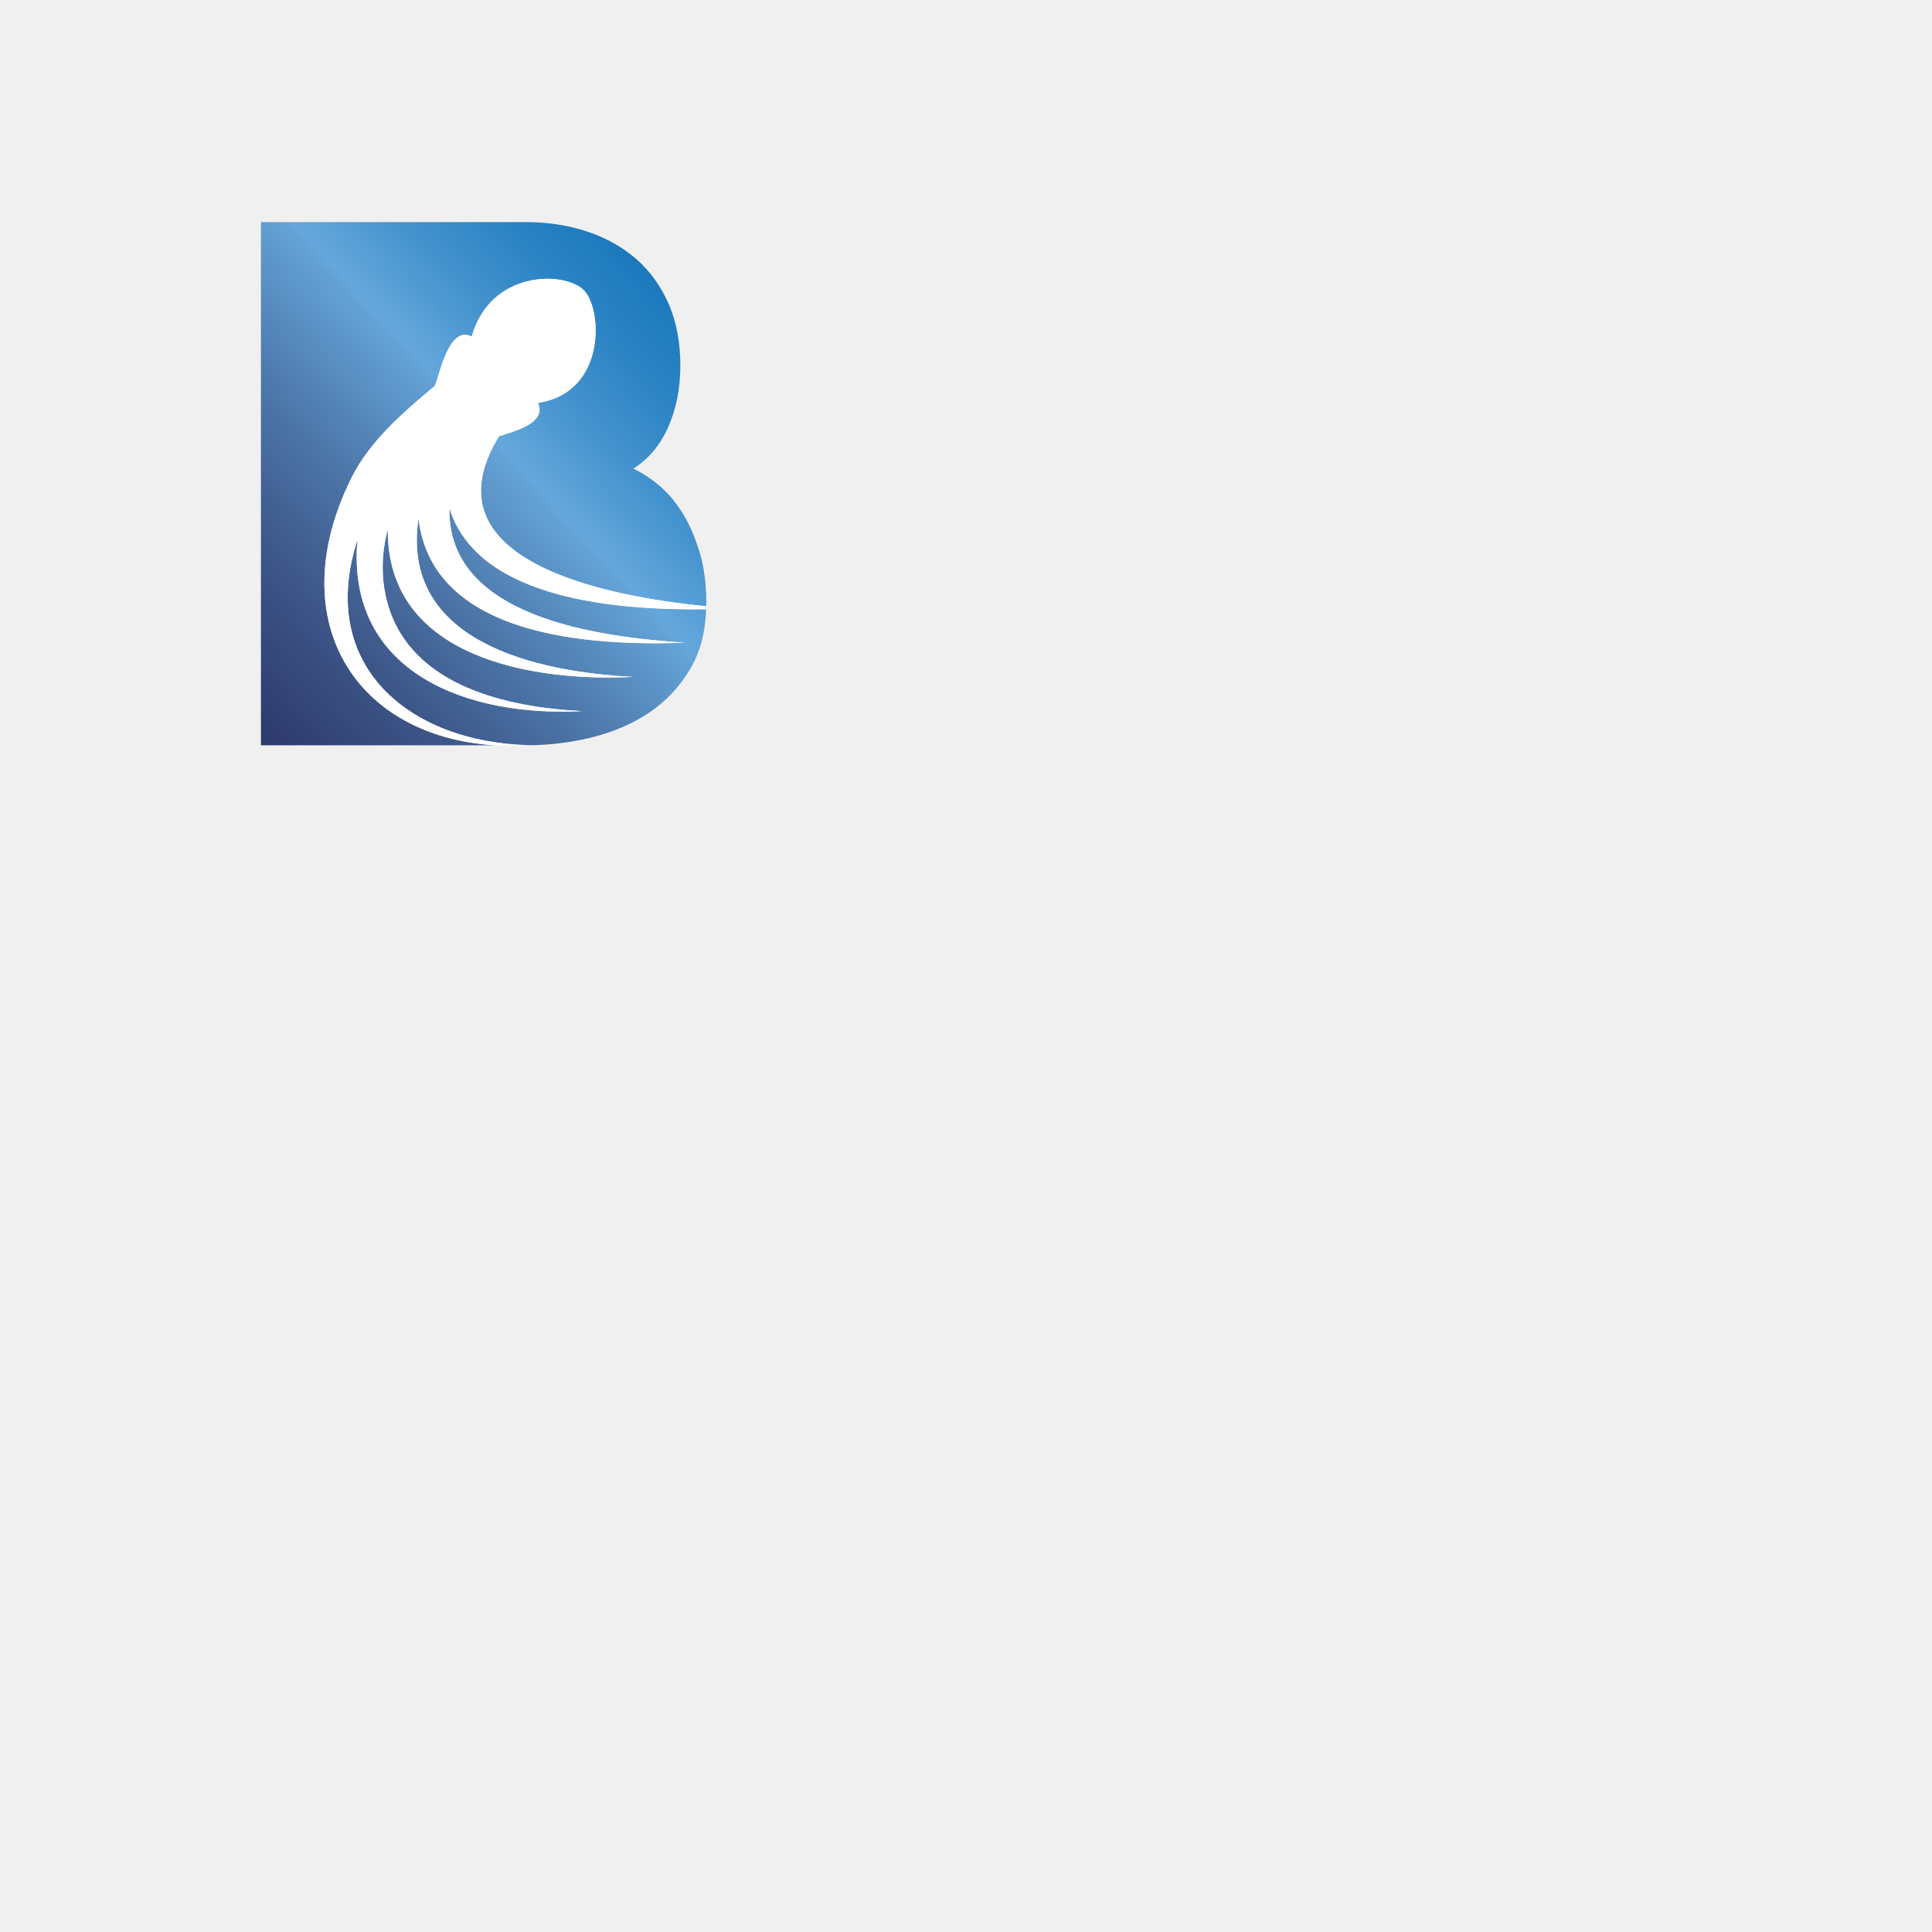
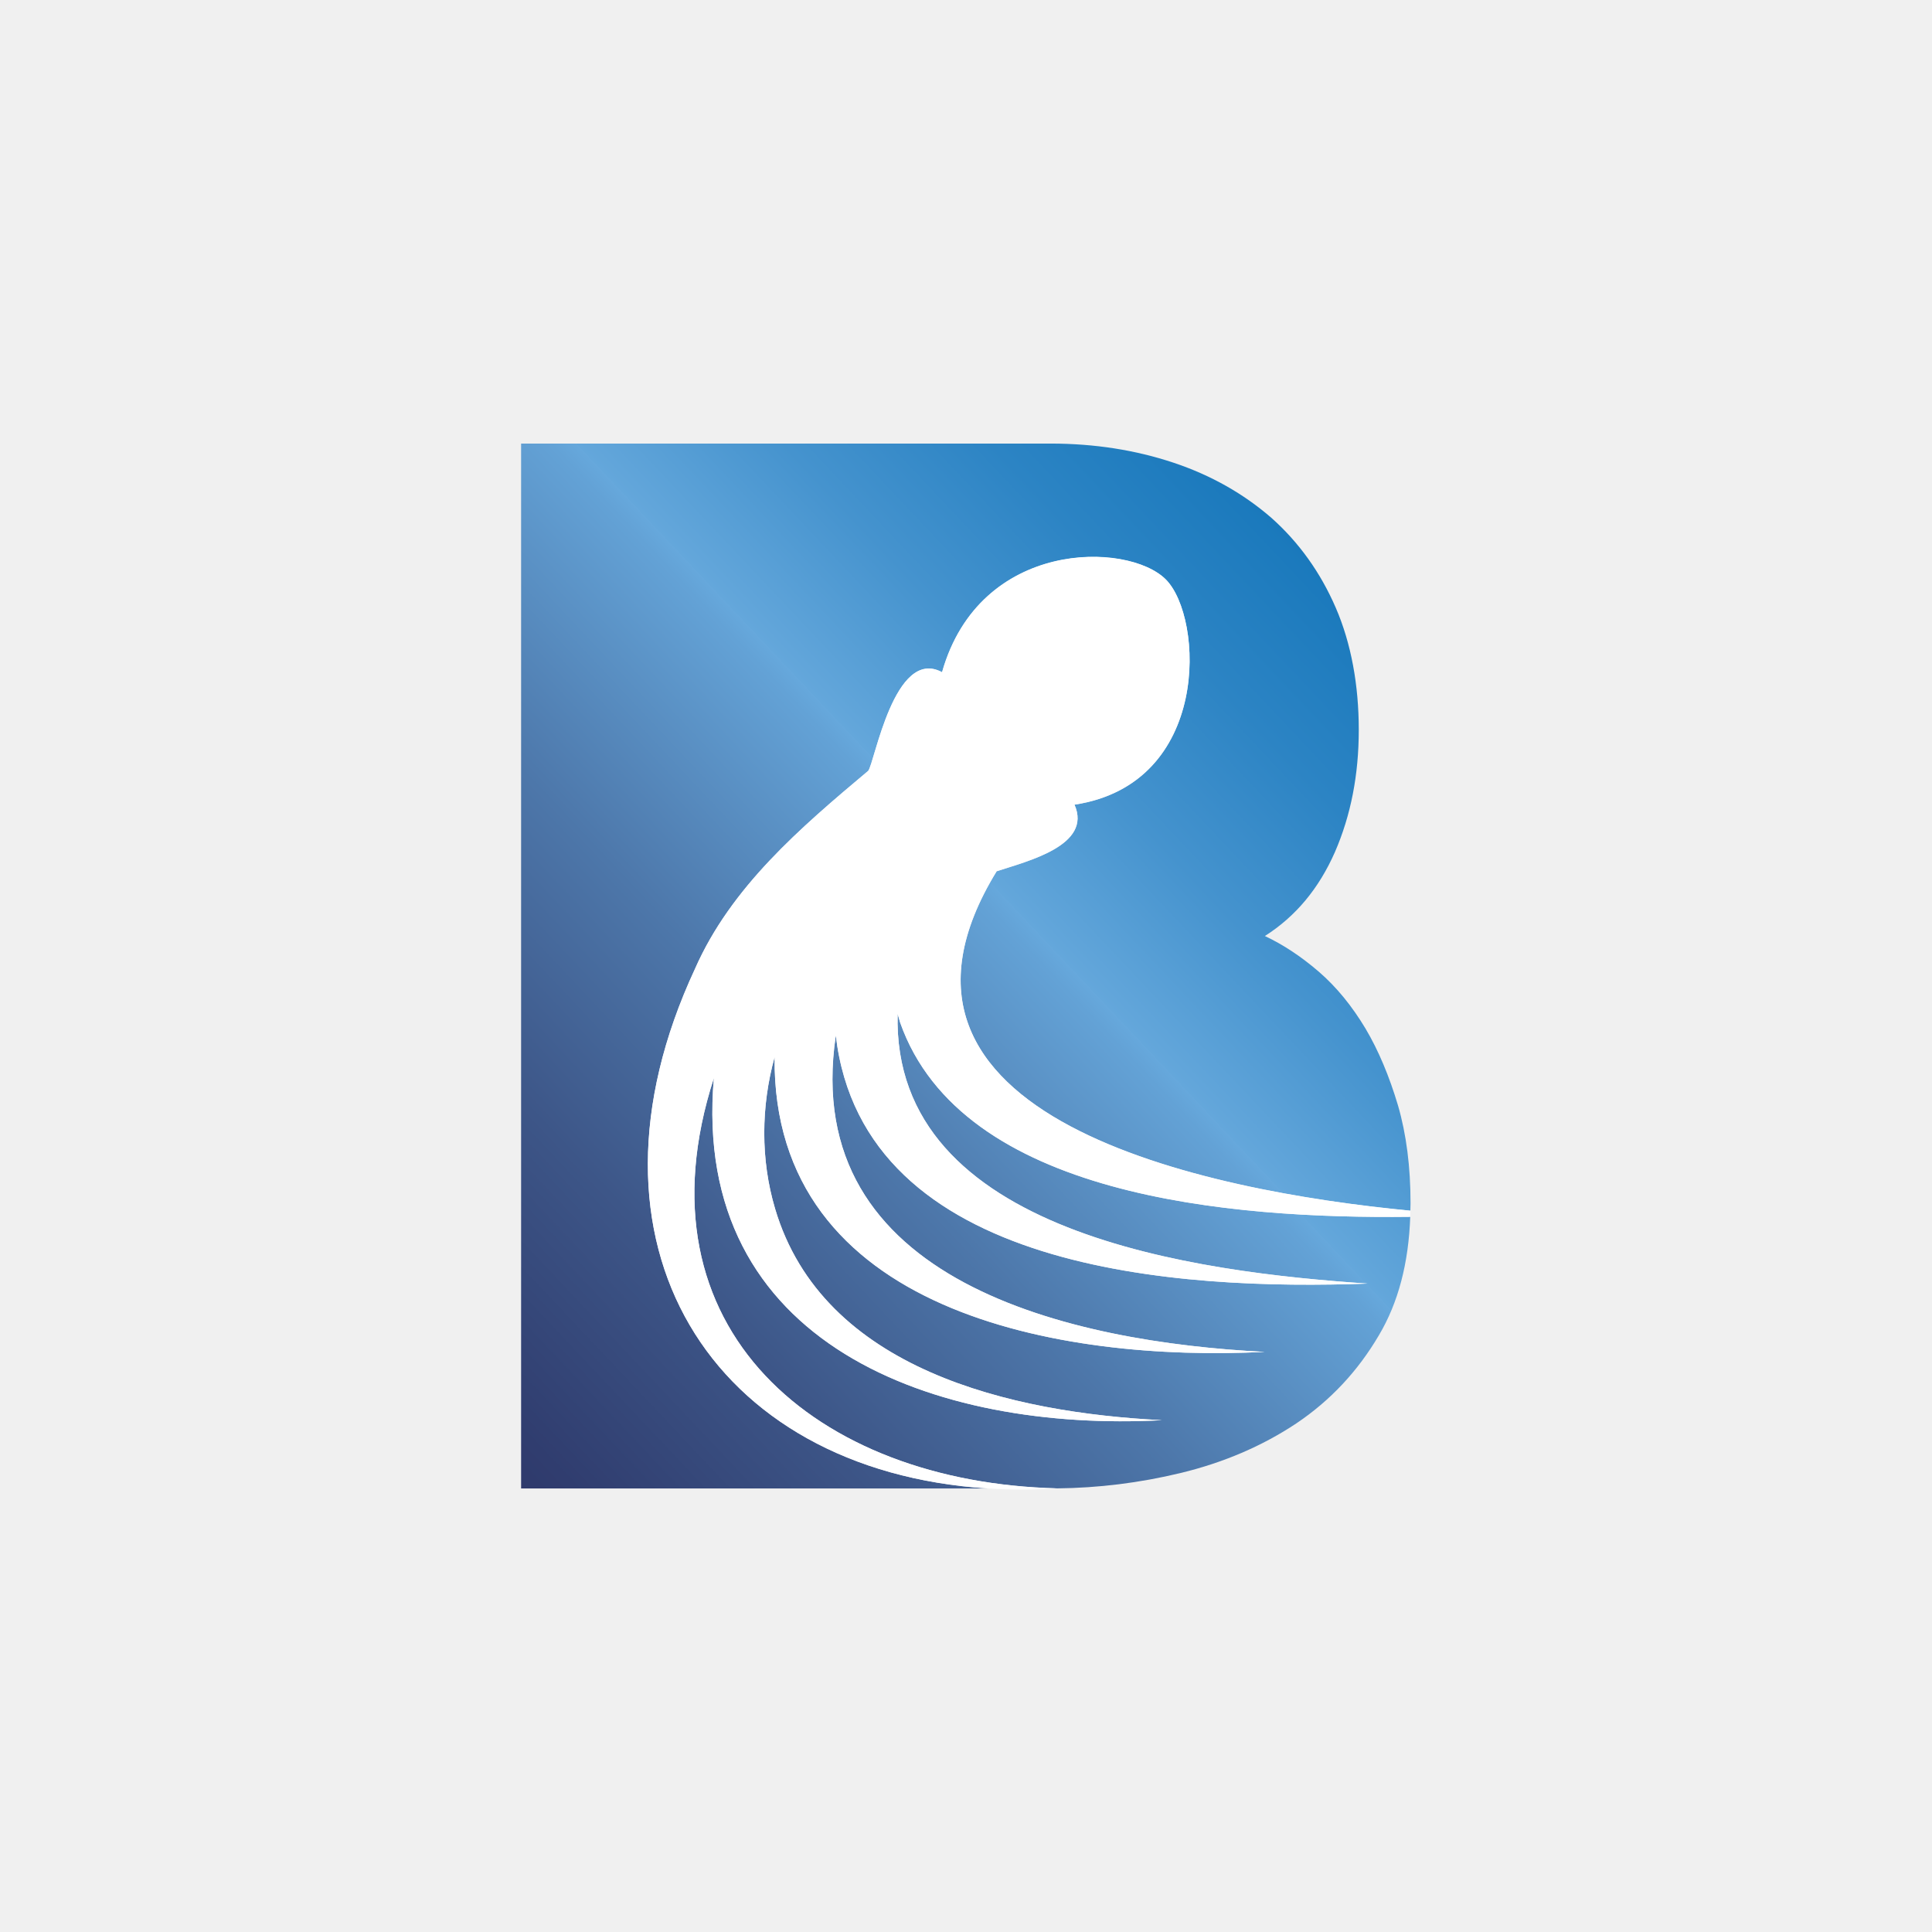
- <svg xmlns="http://www.w3.org/2000/svg" xmlns:xlink="http://www.w3.org/1999/xlink" id="a" width="100%" height="100%">
+ <svg xmlns="http://www.w3.org/2000/svg" xmlns:xlink="http://www.w3.org/1999/xlink" id="a" viewBox="0 0 328.34 328.41">
  <defs>
    <style>.f{fill:#fff;}.g{fill:url(#c);}.h{clip-path:url(#b);}.i{clip-path:url(#d);}.j{fill:url(#e);}.k{fill:none;}</style>
    <clipPath id="b">
      <path class="k" d="M232.45,218.19c-31.85,1.17-85.71-1.9-90.38-42.19-6.25,42,40.26,52.16,72.9,53.8-34.42,1.74-83.75-6.6-83.3-50.12-2.31,8.4-2.4,17.43,.08,25.77,8.14,27.47,40.35,34.69,65.75,35.96-38.27,2.04-80.07-12.7-76.15-58.15-13.83,42.79,17.63,68.77,58.33,69.74,7.01-.07,13.98-.92,21-2.61,7.28-1.76,13.86-4.57,19.67-8.43,5.81-3.91,10.48-8.91,14.05-15,3.3-5.55,5.04-12.27,5.32-20.12-30.53,.36-76.24-3.37-86.7-33.01l-.43-1.49c-1.02,37.5,51.32,43.93,79.88,45.85" />
    </clipPath>
    <linearGradient id="c" x1="-131.8" y1="583.28" x2="-129.08" y2="583.28" gradientTransform="translate(15596.75 69102.56) scale(118.11 -118.11)" gradientUnits="userSpaceOnUse">
      <stop offset="0" stop-color="#272a5b" />
      <stop offset=".09" stop-color="#292f60" />
      <stop offset=".19" stop-color="#303d6f" />
      <stop offset=".31" stop-color="#3d5688" />
      <stop offset=".43" stop-color="#4d77aa" />
      <stop offset=".56" stop-color="#63a2d6" />
      <stop offset=".57" stop-color="#66a8dc" />
      <stop offset=".57" stop-color="#64a7db" />
      <stop offset=".65" stop-color="#4593ce" />
      <stop offset=".73" stop-color="#2c84c4" />
      <stop offset=".81" stop-color="#1a79bc" />
      <stop offset=".9" stop-color="#1073b8" />
      <stop offset="1" stop-color="#0d71b7" />
    </linearGradient>
    <clipPath id="d">
      <path class="k" d="M88.58,75.4V253.02h79.3c-46.97-3.01-71.49-41.59-49.74-88.31,6.12-13.92,17.9-23.97,29.45-33.66,1.06-1.25,4.43-21.14,12.55-16.77,6.42-22.66,31.57-22.23,38.03-15.77,6.46,6.45,7.7,34.75-15.52,38.28,3.07,6.93-7.98,9.6-13.23,11.32-25.68,41.92,35.56,54.38,70.32,57.7,.01-.42,.03-.83,.03-1.26,0-6.19-.71-11.76-2.14-16.67-1.47-4.9-3.28-9.28-5.52-13.05-2.29-3.81-4.91-7.05-7.95-9.67-3.05-2.62-6.1-4.62-9.15-6.05,5.24-3.33,9.19-8.09,11.91-14.28,2.71-6.24,4.05-13.14,4.05-20.76s-1.29-14.71-3.91-20.76c-2.62-6.05-6.29-11.14-10.95-15.29-4.72-4.09-10.24-7.24-16.67-9.38-6.43-2.14-13.38-3.24-20.86-3.24H88.58Z" />
    </clipPath>
    <linearGradient id="e" x1="-131.8" y1="583.46" x2="-129.08" y2="583.46" gradientTransform="translate(15561.2 69074.86) scale(118.11 -118.11)" xlink:href="#c" />
  </defs>
  <g class="h">
    <rect class="g" x="97.74" y="138.13" width="151.73" height="149.09" transform="translate(-98.35 175.14) rotate(-42.92)" />
  </g>
  <g class="i">
    <rect class="j" x="48.33" y="47.69" width="231.67" height="233.03" transform="translate(-67.87 155.74) rotate(-42.92)" />
  </g>
  <path class="f" d="M167.87,253.02c3.9,.25,7.95,.26,12.15,0-.12,0-.23-.01-.35-.01-.32,0-.63,.01-.95,.01h-10.85Z" />
  <path class="f" d="M121.34,183.26c-3.91,45.45,37.88,60.2,76.16,58.15-25.4-1.27-57.61-8.49-65.75-35.96-2.48-8.34-2.4-17.37-.08-25.77-.45,43.52,48.88,51.85,83.31,50.12-32.65-1.63-79.16-11.8-72.9-53.8,4.67,40.29,58.53,43.36,90.38,42.19-28.55-1.92-80.9-8.35-79.88-45.85l.43,1.49c10.46,29.64,56.17,33.37,86.7,33.01,.01-.35,.02-.7,.02-1.05-34.76-3.32-96-15.78-70.32-57.7,5.24-1.72,16.3-4.4,13.23-11.32,23.22-3.53,21.98-31.83,15.52-38.29-6.46-6.46-31.61-6.89-38.03,15.77-8.11-4.36-11.48,15.52-12.55,16.77-11.55,9.7-23.33,19.75-29.45,33.67-21.75,46.72,2.77,85.31,49.74,88.31h10.85c.32,0,.64-.01,.95-.01-40.7-.98-72.16-26.96-58.33-69.75" />
</svg>
